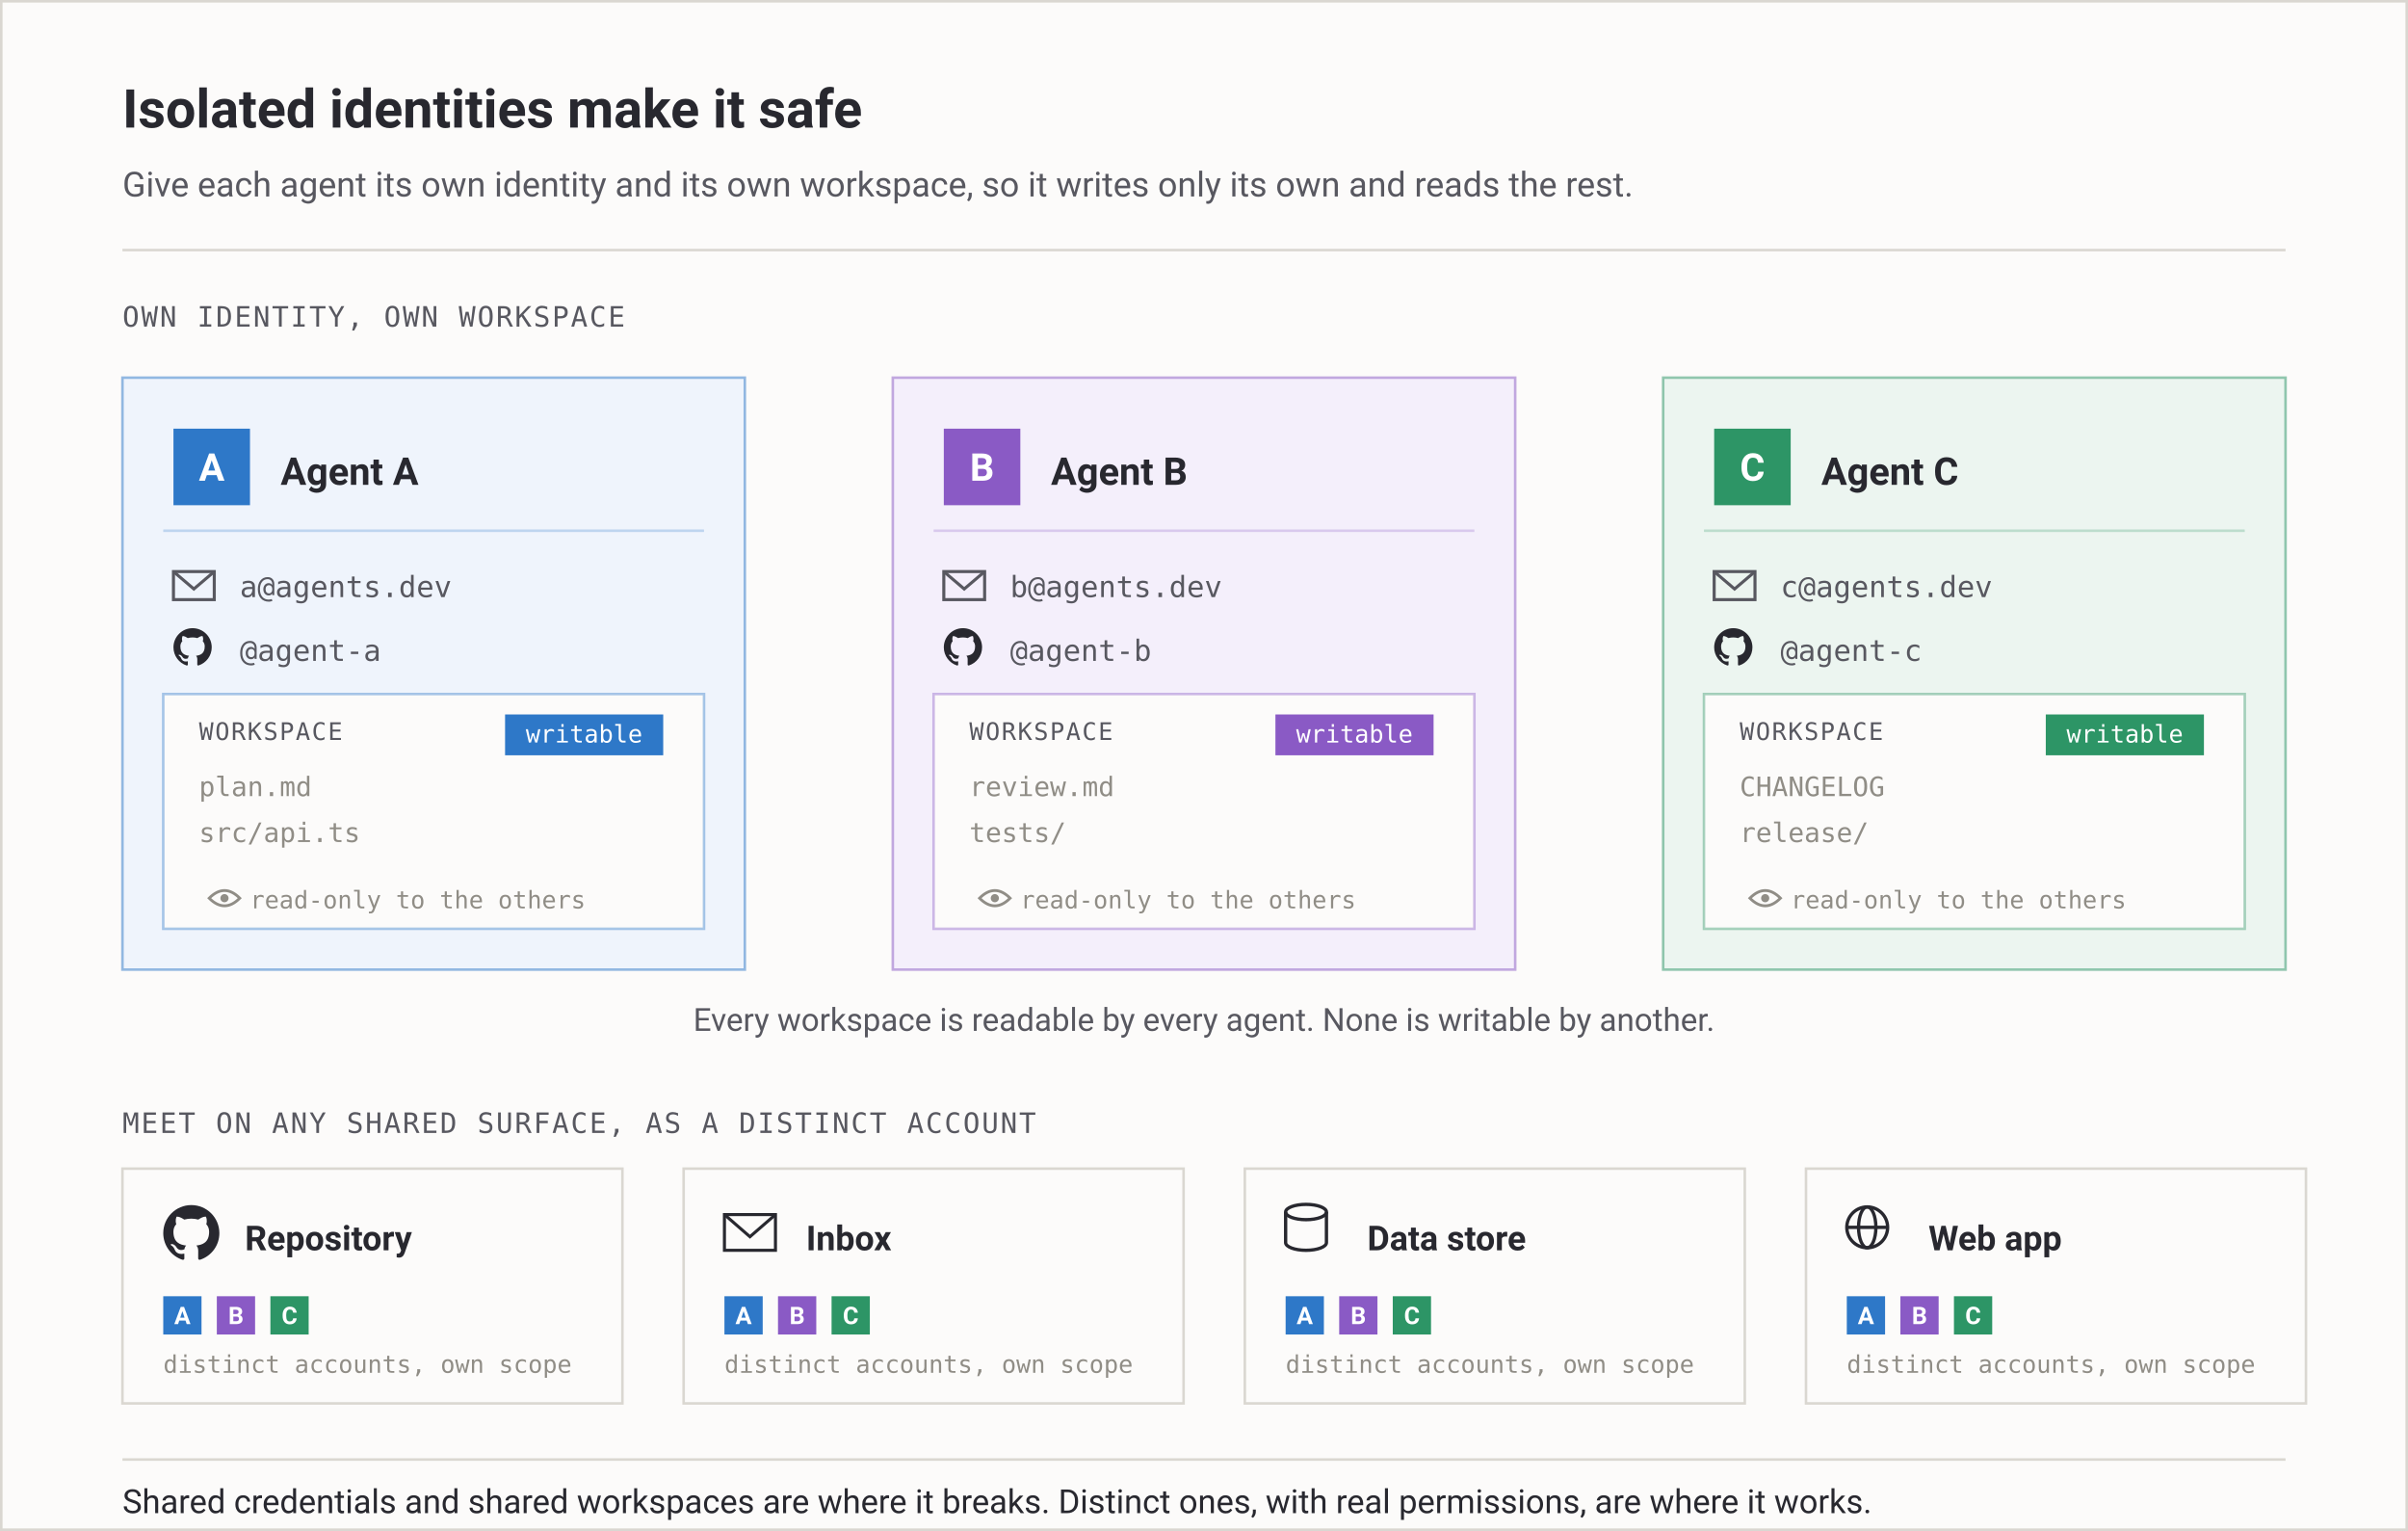
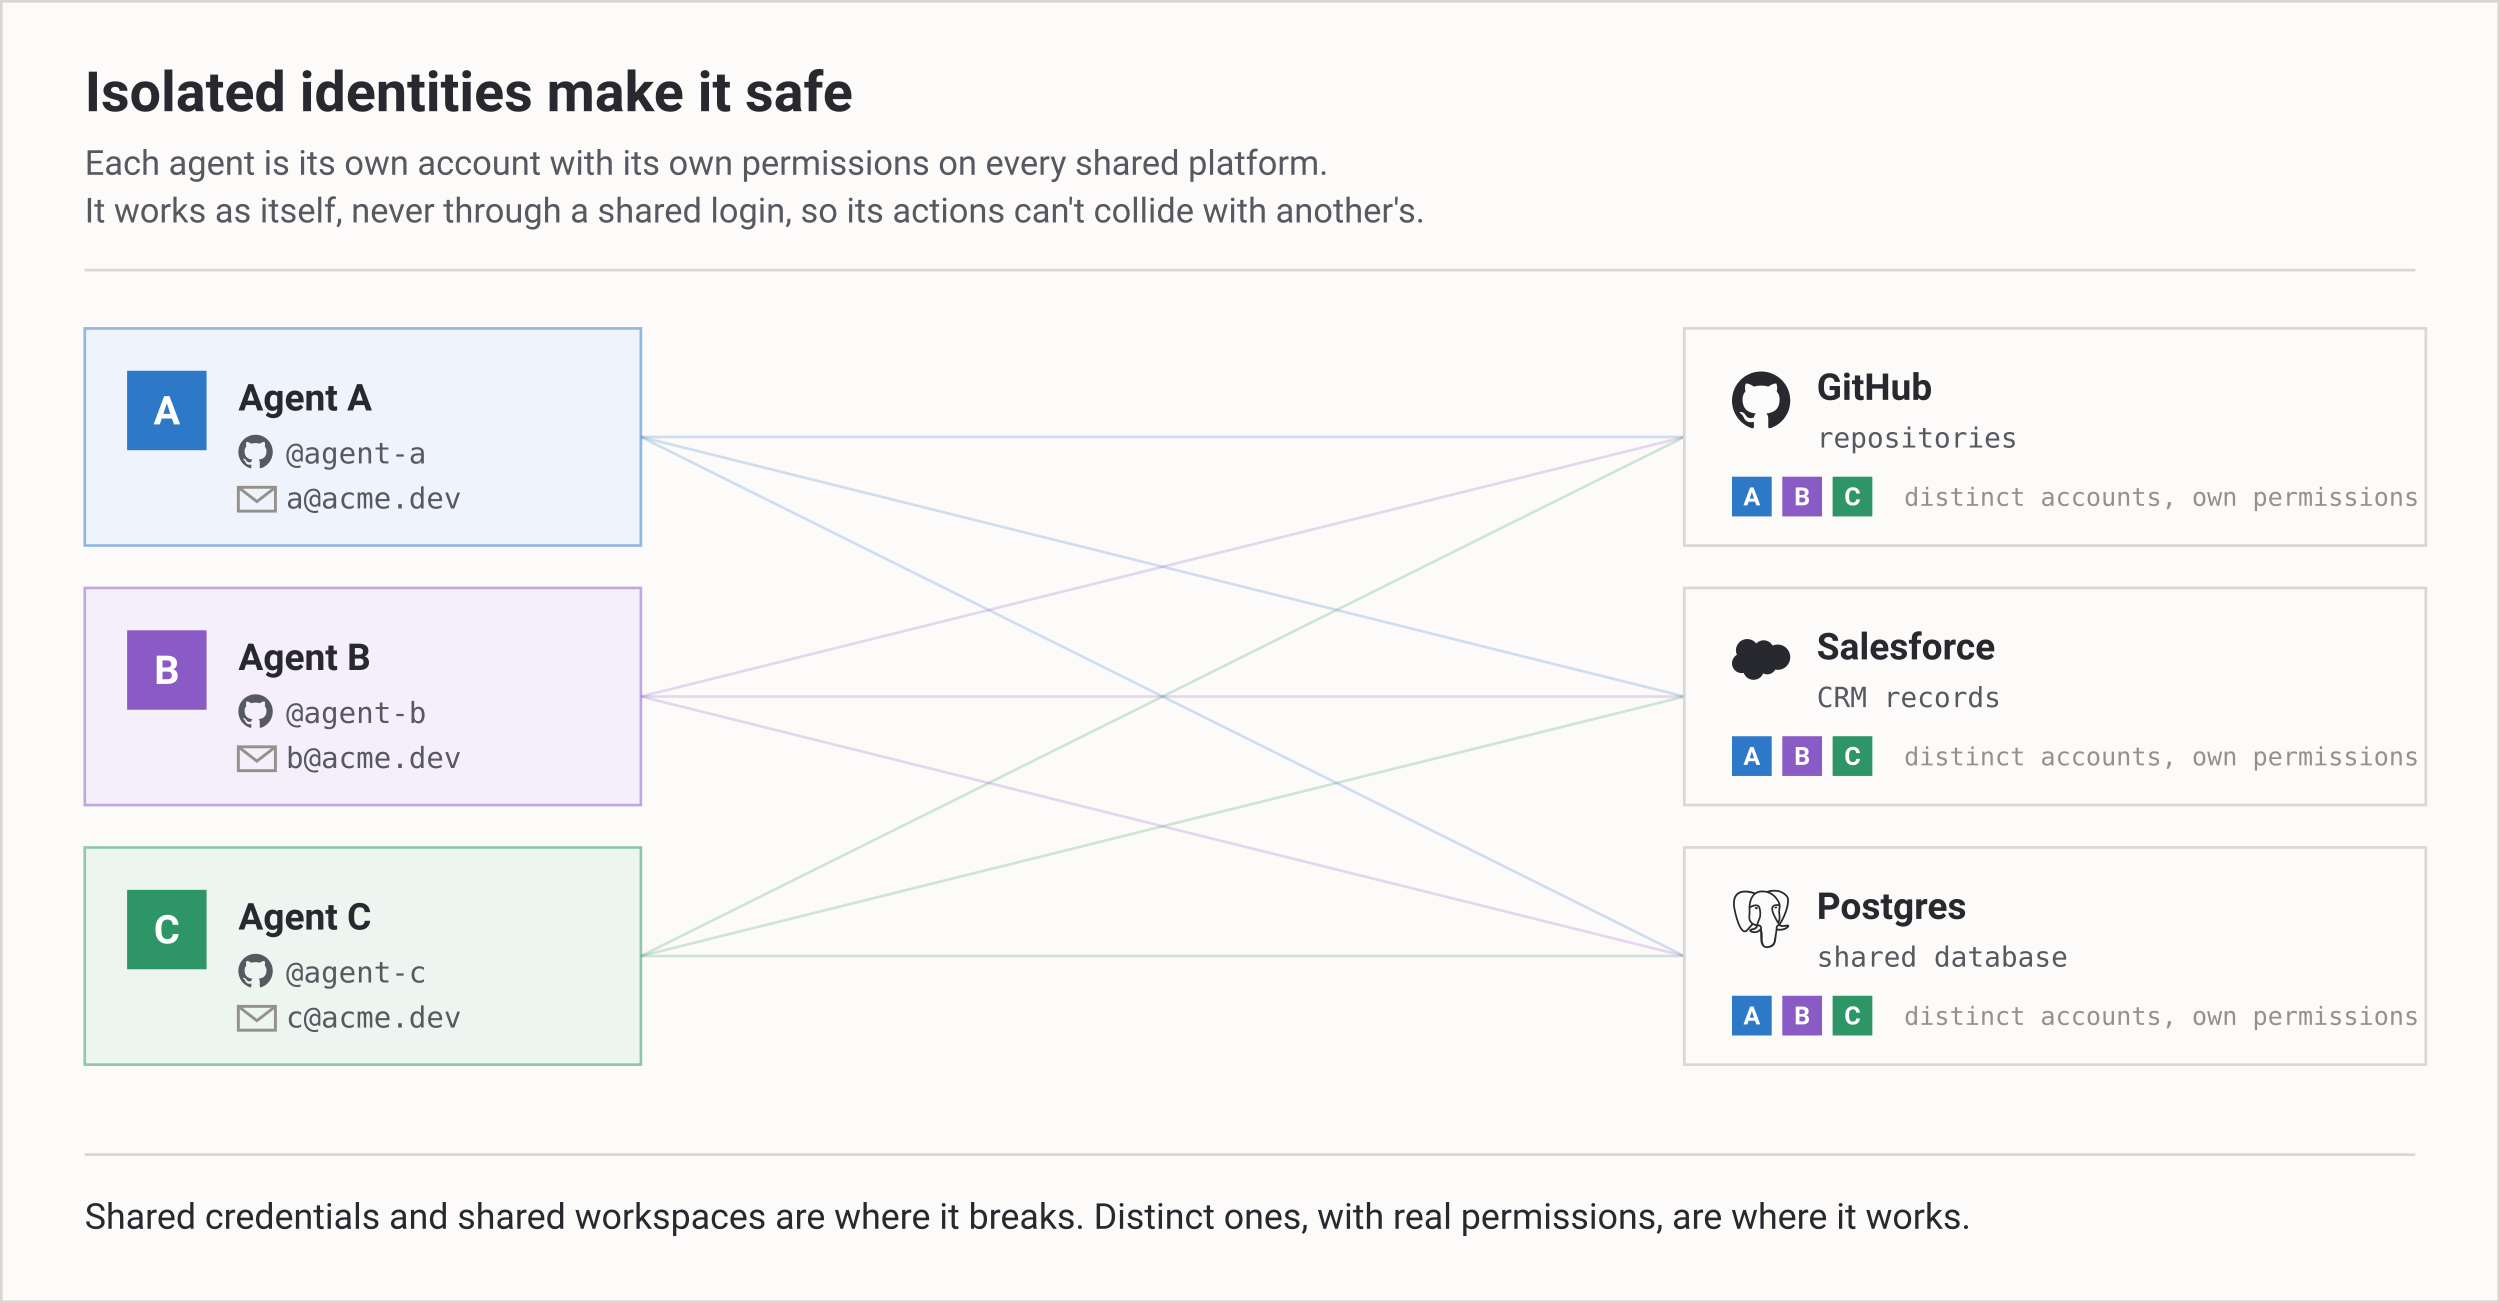
- <svg xmlns="http://www.w3.org/2000/svg" viewBox="0 0 944 600">
-   <rect x="0.5" y="0.5" width="943" height="599" fill="#FCFBFA" stroke="#DAD7D1" />
-   <text x="48" y="50" font-family="ui-sans-serif, -apple-system, Segoe UI, Roboto, sans-serif" font-size="21" fill="#28282F" font-weight="700">Isolated identities make it safe</text>
-   <text x="48" y="77" font-family="ui-sans-serif, -apple-system, Segoe UI, Roboto, sans-serif" font-size="13.5" fill="#585860">Give each agent its own identity and its own workspace, so it writes only its own and reads the rest.</text>
-   <line x1="48" y1="98" x2="896" y2="98" stroke="#DAD7D1" />
-   <text x="48" y="128" font-family="ui-monospace, SFMono-Regular, Menlo, monospace" font-size="11" fill="#585860" letter-spacing="0.7">OWN IDENTITY, OWN WORKSPACE</text>
-   <rect x="48" y="148" width="244" height="232" fill="#EFF4FC" stroke="#2E78C8" stroke-opacity="0.5" />
-   <rect x="68" y="168" width="30" height="30" fill="#2E78C8" />
-   <text x="83" y="188.4" font-family="ui-sans-serif, -apple-system, Segoe UI, Roboto, sans-serif" font-size="15" font-weight="700" fill="#FFFFFF" text-anchor="middle">A</text>
-   <text x="110" y="190" font-family="ui-sans-serif, -apple-system, Segoe UI, Roboto, sans-serif" font-size="15" fill="#28282F" font-weight="600">Agent A</text>
-   <line x1="64" y1="208" x2="276" y2="208" stroke="#2E78C8" stroke-opacity="0.25" />
-   <rect x="68" y="224" width="16" height="11" fill="none" stroke="#585860" stroke-width="1.2" />
-   <path d="M68 224 L76 230.82 L84 224" fill="none" stroke="#585860" stroke-width="1.2" />
-   <text x="94" y="234" font-family="ui-monospace, SFMono-Regular, Menlo, monospace" font-size="11.5" fill="#585860">a@agents.dev</text>
-   <g transform="translate(68,246) scale(0.625)">
+ <svg xmlns="http://www.w3.org/2000/svg" xmlns:xlink="http://www.w3.org/1999/xlink" viewBox="0 0 944 492">
+   <defs>
+     <path id="c00" d="M242 165 L636 165" />
+     <path id="c01" d="M242 165 L636 263" />
+     <path id="c02" d="M242 165 L636 361" />
+     <path id="c10" d="M242 263 L636 165" />
+     <path id="c11" d="M242 263 L636 263" />
+     <path id="c12" d="M242 263 L636 361" />
+     <path id="c20" d="M242 361 L636 165" />
+     <path id="c21" d="M242 361 L636 263" />
+     <path id="c22" d="M242 361 L636 361" />
+   </defs>
+   <rect x="0.5" y="0.5" width="943" height="491" fill="#FCFBFA" stroke="#DAD7D1" />
+   <line x1="242" y1="165" x2="636" y2="165" stroke="#2E78C8" stroke-opacity="0.22" stroke-width="1" />
+   <line x1="242" y1="165" x2="636" y2="263" stroke="#2E78C8" stroke-opacity="0.22" stroke-width="1" />
+   <line x1="242" y1="165" x2="636" y2="361" stroke="#2E78C8" stroke-opacity="0.22" stroke-width="1" />
+   <line x1="242" y1="263" x2="636" y2="165" stroke="#8A5AC5" stroke-opacity="0.22" stroke-width="1" />
+   <line x1="242" y1="263" x2="636" y2="263" stroke="#8A5AC5" stroke-opacity="0.22" stroke-width="1" />
+   <line x1="242" y1="263" x2="636" y2="361" stroke="#8A5AC5" stroke-opacity="0.22" stroke-width="1" />
+   <line x1="242" y1="361" x2="636" y2="165" stroke="#2D9566" stroke-opacity="0.22" stroke-width="1" />
+   <line x1="242" y1="361" x2="636" y2="263" stroke="#2D9566" stroke-opacity="0.22" stroke-width="1" />
+   <line x1="242" y1="361" x2="636" y2="361" stroke="#2D9566" stroke-opacity="0.22" stroke-width="1" />
+   <text x="32" y="42" font-family="ui-sans-serif, -apple-system, Segoe UI, Roboto, sans-serif" font-size="21" fill="#28282F" font-weight="700">Isolated identities make it safe</text>
+   <text x="32" y="66" font-family="ui-sans-serif, -apple-system, Segoe UI, Roboto, sans-serif" font-size="13" fill="#585860">Each agent is its own account with its own permissions on every shared platform.</text>
+   <text x="32" y="84" font-family="ui-sans-serif, -apple-system, Segoe UI, Roboto, sans-serif" font-size="13" fill="#585860">It works as itself, never through a shared login, so its actions can't collide with another's.</text>
+   <line x1="32" y1="102" x2="912" y2="102" stroke="#DAD7D1" />
+   <rect x="32" y="124" width="210" height="82" fill="#EFF4FC" stroke="#2E78C8" stroke-opacity="0.5" />
+   <rect x="48" y="140" width="30" height="30" fill="#2E78C8" />
+   <text x="63" y="160.25" font-family="ui-sans-serif, -apple-system, Segoe UI, Roboto, sans-serif" font-size="15" font-weight="700" fill="#fff" text-anchor="middle">A</text>
+   <text x="90" y="155" font-family="ui-sans-serif, -apple-system, Segoe UI, Roboto, sans-serif" font-size="14" fill="#28282F" font-weight="600">Agent A</text>
+   <g transform="translate(90,164) scale(0.5416667)">
+     <path d="M12 .297c-6.63 0-12 5.373-12 12 0 5.303 3.438 9.8 8.205 11.385.6.113.82-.258.82-.577 0-.285-.01-1.04-.015-2.04-3.338.724-4.042-1.61-4.042-1.61C4.422 18.07 3.633 17.7 3.633 17.7c-1.087-.744.084-.729.084-.729 1.205.084 1.838 1.236 1.838 1.236 1.07 1.835 2.809 1.305 3.495.998.108-.776.417-1.305.76-1.605-2.665-.3-5.466-1.332-5.466-5.93 0-1.31.465-2.38 1.235-3.22-.135-.303-.54-1.523.105-3.176 0 0 1.005-.322 3.3 1.23.96-.267 1.98-.399 3-.405 1.02.006 2.04.138 3 .405 2.28-1.552 3.285-1.23 3.285-1.23.645 1.653.24 2.873.12 3.176.765.84 1.23 1.91 1.23 3.22 0 4.61-2.805 5.625-5.475 5.92.42.36.81 1.096.81 2.22 0 1.606-.015 2.896-.015 3.286 0 .315.21.69.825.57C20.565 22.092 24 17.592 24 12.297c0-6.627-5.373-12-12-12" fill="#585860" />
+   </g>
+   <text x="108" y="175" font-family="ui-monospace, SFMono-Regular, Menlo, monospace" font-size="11" fill="#585860">@agent-a</text>
+   <rect x="90" y="184" width="14" height="9" fill="none" stroke="#94918B" stroke-width="1.1" />
+   <path d="M90 184 L97 189.4 L104 184" fill="none" stroke="#94918B" stroke-width="1.1" />
+   <text x="108" y="192" font-family="ui-monospace, SFMono-Regular, Menlo, monospace" font-size="11" fill="#585860">a@acme.dev</text>
+   <rect x="32" y="222" width="210" height="82" fill="#F4EFFB" stroke="#8A5AC5" stroke-opacity="0.5" />
+   <rect x="48" y="238" width="30" height="30" fill="#8A5AC5" />
+   <text x="63" y="258.25" font-family="ui-sans-serif, -apple-system, Segoe UI, Roboto, sans-serif" font-size="15" font-weight="700" fill="#fff" text-anchor="middle">B</text>
+   <text x="90" y="253" font-family="ui-sans-serif, -apple-system, Segoe UI, Roboto, sans-serif" font-size="14" fill="#28282F" font-weight="600">Agent B</text>
+   <g transform="translate(90,262) scale(0.5416667)">
+     <path d="M12 .297c-6.63 0-12 5.373-12 12 0 5.303 3.438 9.8 8.205 11.385.6.113.82-.258.82-.577 0-.285-.01-1.04-.015-2.04-3.338.724-4.042-1.61-4.042-1.61C4.422 18.07 3.633 17.7 3.633 17.7c-1.087-.744.084-.729.084-.729 1.205.084 1.838 1.236 1.838 1.236 1.07 1.835 2.809 1.305 3.495.998.108-.776.417-1.305.76-1.605-2.665-.3-5.466-1.332-5.466-5.93 0-1.31.465-2.38 1.235-3.22-.135-.303-.54-1.523.105-3.176 0 0 1.005-.322 3.3 1.23.96-.267 1.98-.399 3-.405 1.02.006 2.04.138 3 .405 2.28-1.552 3.285-1.23 3.285-1.23.645 1.653.24 2.873.12 3.176.765.84 1.23 1.91 1.23 3.22 0 4.61-2.805 5.625-5.475 5.92.42.36.81 1.096.81 2.22 0 1.606-.015 2.896-.015 3.286 0 .315.21.69.825.57C20.565 22.092 24 17.592 24 12.297c0-6.627-5.373-12-12-12" fill="#585860" />
+   </g>
+   <text x="108" y="273" font-family="ui-monospace, SFMono-Regular, Menlo, monospace" font-size="11" fill="#585860">@agent-b</text>
+   <rect x="90" y="282" width="14" height="9" fill="none" stroke="#94918B" stroke-width="1.1" />
+   <path d="M90 282 L97 287.4 L104 282" fill="none" stroke="#94918B" stroke-width="1.1" />
+   <text x="108" y="290" font-family="ui-monospace, SFMono-Regular, Menlo, monospace" font-size="11" fill="#585860">b@acme.dev</text>
+   <rect x="32" y="320" width="210" height="82" fill="#ECF5F0" stroke="#2D9566" stroke-opacity="0.5" />
+   <rect x="48" y="336" width="30" height="30" fill="#2D9566" />
+   <text x="63" y="356.25" font-family="ui-sans-serif, -apple-system, Segoe UI, Roboto, sans-serif" font-size="15" font-weight="700" fill="#fff" text-anchor="middle">C</text>
+   <text x="90" y="351" font-family="ui-sans-serif, -apple-system, Segoe UI, Roboto, sans-serif" font-size="14" fill="#28282F" font-weight="600">Agent C</text>
+   <g transform="translate(90,360) scale(0.5416667)">
+     <path d="M12 .297c-6.63 0-12 5.373-12 12 0 5.303 3.438 9.8 8.205 11.385.6.113.82-.258.82-.577 0-.285-.01-1.04-.015-2.04-3.338.724-4.042-1.61-4.042-1.61C4.422 18.07 3.633 17.7 3.633 17.7c-1.087-.744.084-.729.084-.729 1.205.084 1.838 1.236 1.838 1.236 1.07 1.835 2.809 1.305 3.495.998.108-.776.417-1.305.76-1.605-2.665-.3-5.466-1.332-5.466-5.93 0-1.31.465-2.38 1.235-3.22-.135-.303-.54-1.523.105-3.176 0 0 1.005-.322 3.3 1.23.96-.267 1.98-.399 3-.405 1.02.006 2.04.138 3 .405 2.28-1.552 3.285-1.23 3.285-1.23.645 1.653.24 2.873.12 3.176.765.84 1.23 1.91 1.23 3.22 0 4.61-2.805 5.625-5.475 5.92.42.36.81 1.096.81 2.22 0 1.606-.015 2.896-.015 3.286 0 .315.21.69.825.57C20.565 22.092 24 17.592 24 12.297c0-6.627-5.373-12-12-12" fill="#585860" />
+   </g>
+   <text x="108" y="371" font-family="ui-monospace, SFMono-Regular, Menlo, monospace" font-size="11" fill="#585860">@agent-c</text>
+   <rect x="90" y="380" width="14" height="9" fill="none" stroke="#94918B" stroke-width="1.1" />
+   <path d="M90 380 L97 385.4 L104 380" fill="none" stroke="#94918B" stroke-width="1.1" />
+   <text x="108" y="388" font-family="ui-monospace, SFMono-Regular, Menlo, monospace" font-size="11" fill="#585860">c@acme.dev</text>
+   <rect x="636" y="124" width="280" height="82" fill="#FCFBFA" stroke="#DAD7D1" />
+   <g transform="translate(654,140) scale(0.9166667)">
    <path d="M12 .297c-6.63 0-12 5.373-12 12 0 5.303 3.438 9.8 8.205 11.385.6.113.82-.258.82-.577 0-.285-.01-1.04-.015-2.04-3.338.724-4.042-1.61-4.042-1.61C4.422 18.07 3.633 17.7 3.633 17.7c-1.087-.744.084-.729.084-.729 1.205.084 1.838 1.236 1.838 1.236 1.07 1.835 2.809 1.305 3.495.998.108-.776.417-1.305.76-1.605-2.665-.3-5.466-1.332-5.466-5.93 0-1.31.465-2.38 1.235-3.22-.135-.303-.54-1.523.105-3.176 0 0 1.005-.322 3.3 1.23.96-.267 1.98-.399 3-.405 1.02.006 2.04.138 3 .405 2.28-1.552 3.285-1.23 3.285-1.23.645 1.653.24 2.873.12 3.176.765.84 1.23 1.91 1.23 3.22 0 4.61-2.805 5.625-5.475 5.92.42.36.81 1.096.81 2.22 0 1.606-.015 2.896-.015 3.286 0 .315.21.69.825.57C20.565 22.092 24 17.592 24 12.297c0-6.627-5.373-12-12-12" fill="#28282F" />
  </g>
-   <text x="94" y="259" font-family="ui-monospace, SFMono-Regular, Menlo, monospace" font-size="11.5" fill="#585860">@agent-a</text>
-   <rect x="64" y="272" width="212" height="92" fill="#FCFBFA" stroke="#2E78C8" stroke-opacity="0.4" />
-   <text x="78" y="290" font-family="ui-monospace, SFMono-Regular, Menlo, monospace" font-size="9.5" fill="#585860" letter-spacing="0.6">WORKSPACE</text>
-   <rect x="198" y="280" width="62" height="16" fill="#2E78C8" />
-   <text x="229" y="291" font-family="ui-monospace, SFMono-Regular, Menlo, monospace" font-size="9.5" fill="#FFFFFF" text-anchor="middle">writable</text>
-   <text x="78" y="312" font-family="ui-monospace, SFMono-Regular, Menlo, monospace" font-size="10.5" fill="#908D86">plan.md</text>
-   <text x="78" y="330" font-family="ui-monospace, SFMono-Regular, Menlo, monospace" font-size="10.5" fill="#908D86">src/api.ts</text>
-   <path d="M82 352 q6 -6 12 0 q-6 6 -12 0Z" fill="none" stroke="#908D86" stroke-width="1.1" />
-   <circle cx="88" cy="352" r="1.6" fill="#908D86" />
-   <text x="98" y="356" font-family="ui-monospace, SFMono-Regular, Menlo, monospace" font-size="9.5" fill="#908D86">read-only to the others</text>
-   <rect x="350" y="148" width="244" height="232" fill="#F4EFFB" stroke="#8A5AC5" stroke-opacity="0.5" />
-   <rect x="370" y="168" width="30" height="30" fill="#8A5AC5" />
-   <text x="385" y="188.4" font-family="ui-sans-serif, -apple-system, Segoe UI, Roboto, sans-serif" font-size="15" font-weight="700" fill="#FFFFFF" text-anchor="middle">B</text>
-   <text x="412" y="190" font-family="ui-sans-serif, -apple-system, Segoe UI, Roboto, sans-serif" font-size="15" fill="#28282F" font-weight="600">Agent B</text>
-   <line x1="366" y1="208" x2="578" y2="208" stroke="#8A5AC5" stroke-opacity="0.25" />
-   <rect x="370" y="224" width="16" height="11" fill="none" stroke="#585860" stroke-width="1.2" />
-   <path d="M370 224 L378 230.82 L386 224" fill="none" stroke="#585860" stroke-width="1.2" />
-   <text x="396" y="234" font-family="ui-monospace, SFMono-Regular, Menlo, monospace" font-size="11.5" fill="#585860">b@agents.dev</text>
-   <g transform="translate(370,246) scale(0.625)">
-     <path d="M12 .297c-6.63 0-12 5.373-12 12 0 5.303 3.438 9.8 8.205 11.385.6.113.82-.258.82-.577 0-.285-.01-1.04-.015-2.04-3.338.724-4.042-1.61-4.042-1.61C4.422 18.07 3.633 17.7 3.633 17.7c-1.087-.744.084-.729.084-.729 1.205.084 1.838 1.236 1.838 1.236 1.07 1.835 2.809 1.305 3.495.998.108-.776.417-1.305.76-1.605-2.665-.3-5.466-1.332-5.466-5.93 0-1.31.465-2.38 1.235-3.22-.135-.303-.54-1.523.105-3.176 0 0 1.005-.322 3.3 1.23.96-.267 1.98-.399 3-.405 1.02.006 2.04.138 3 .405 2.28-1.552 3.285-1.23 3.285-1.23.645 1.653.24 2.873.12 3.176.765.84 1.23 1.91 1.23 3.22 0 4.61-2.805 5.625-5.475 5.92.42.36.81 1.096.81 2.22 0 1.606-.015 2.896-.015 3.286 0 .315.21.69.825.57C20.565 22.092 24 17.592 24 12.297c0-6.627-5.373-12-12-12" fill="#28282F" />
+   <text x="686" y="151" font-family="ui-sans-serif, -apple-system, Segoe UI, Roboto, sans-serif" font-size="14" fill="#28282F" font-weight="600">GitHub</text>
+   <text x="686" y="169" font-family="ui-monospace, SFMono-Regular, Menlo, monospace" font-size="10.5" fill="#585860">repositories</text>
+   <rect x="654" y="180" width="15" height="15" fill="#2E78C8" />
+   <text x="661.5" y="190.825" font-family="ui-sans-serif, -apple-system, Segoe UI, Roboto, sans-serif" font-size="9.5" font-weight="700" fill="#fff" text-anchor="middle">A</text>
+   <rect x="673" y="180" width="15" height="15" fill="#8A5AC5" />
+   <text x="680.5" y="190.825" font-family="ui-sans-serif, -apple-system, Segoe UI, Roboto, sans-serif" font-size="9.5" font-weight="700" fill="#fff" text-anchor="middle">B</text>
+   <rect x="692" y="180" width="15" height="15" fill="#2D9566" />
+   <text x="699.5" y="190.825" font-family="ui-sans-serif, -apple-system, Segoe UI, Roboto, sans-serif" font-size="9.5" font-weight="700" fill="#fff" text-anchor="middle">C</text>
+   <text x="719" y="191" font-family="ui-monospace, SFMono-Regular, Menlo, monospace" font-size="9.5" fill="#94918B">distinct accounts, own permissions</text>
+   <rect x="636" y="222" width="280" height="82" fill="#FCFBFA" stroke="#DAD7D1" />
+   <g transform="translate(654,238) scale(0.9166667)">
+     <path d="M10.006 5.415a4.195 4.195 0 013.045-1.306c1.56 0 2.954.9 3.69 2.205.63-.3 1.35-.45 2.1-.45 2.85 0 5.159 2.34 5.159 5.22s-2.31 5.22-5.176 5.22c-.345 0-.69-.044-1.02-.104a3.75 3.75 0 01-3.3 1.95c-.6 0-1.155-.15-1.65-.375A4.314 4.314 0 018.88 20.4a4.302 4.302 0 01-4.05-2.82c-.27.062-.54.076-.825.076-2.204 0-4.005-1.8-4.005-4.05 0-1.5.811-2.805 2.01-3.51-.255-.57-.39-1.2-.39-1.846 0-2.58 2.1-4.65 4.65-4.65 1.53 0 2.85.705 3.72 1.8" fill="#28282F" />
  </g>
-   <text x="396" y="259" font-family="ui-monospace, SFMono-Regular, Menlo, monospace" font-size="11.5" fill="#585860">@agent-b</text>
-   <rect x="366" y="272" width="212" height="92" fill="#FCFBFA" stroke="#8A5AC5" stroke-opacity="0.4" />
-   <text x="380" y="290" font-family="ui-monospace, SFMono-Regular, Menlo, monospace" font-size="9.5" fill="#585860" letter-spacing="0.6">WORKSPACE</text>
-   <rect x="500" y="280" width="62" height="16" fill="#8A5AC5" />
-   <text x="531" y="291" font-family="ui-monospace, SFMono-Regular, Menlo, monospace" font-size="9.5" fill="#FFFFFF" text-anchor="middle">writable</text>
-   <text x="380" y="312" font-family="ui-monospace, SFMono-Regular, Menlo, monospace" font-size="10.5" fill="#908D86">review.md</text>
-   <text x="380" y="330" font-family="ui-monospace, SFMono-Regular, Menlo, monospace" font-size="10.5" fill="#908D86">tests/</text>
-   <path d="M384 352 q6 -6 12 0 q-6 6 -12 0Z" fill="none" stroke="#908D86" stroke-width="1.1" />
-   <circle cx="390" cy="352" r="1.6" fill="#908D86" />
-   <text x="400" y="356" font-family="ui-monospace, SFMono-Regular, Menlo, monospace" font-size="9.5" fill="#908D86">read-only to the others</text>
-   <rect x="652" y="148" width="244" height="232" fill="#ECF5F0" stroke="#2D9566" stroke-opacity="0.5" />
-   <rect x="672" y="168" width="30" height="30" fill="#2D9566" />
-   <text x="687" y="188.4" font-family="ui-sans-serif, -apple-system, Segoe UI, Roboto, sans-serif" font-size="15" font-weight="700" fill="#FFFFFF" text-anchor="middle">C</text>
-   <text x="714" y="190" font-family="ui-sans-serif, -apple-system, Segoe UI, Roboto, sans-serif" font-size="15" fill="#28282F" font-weight="600">Agent C</text>
-   <line x1="668" y1="208" x2="880" y2="208" stroke="#2D9566" stroke-opacity="0.25" />
-   <rect x="672" y="224" width="16" height="11" fill="none" stroke="#585860" stroke-width="1.2" />
-   <path d="M672 224 L680 230.82 L688 224" fill="none" stroke="#585860" stroke-width="1.2" />
-   <text x="698" y="234" font-family="ui-monospace, SFMono-Regular, Menlo, monospace" font-size="11.5" fill="#585860">c@agents.dev</text>
-   <g transform="translate(672,246) scale(0.625)">
-     <path d="M12 .297c-6.63 0-12 5.373-12 12 0 5.303 3.438 9.8 8.205 11.385.6.113.82-.258.82-.577 0-.285-.01-1.04-.015-2.04-3.338.724-4.042-1.61-4.042-1.61C4.422 18.07 3.633 17.7 3.633 17.7c-1.087-.744.084-.729.084-.729 1.205.084 1.838 1.236 1.838 1.236 1.07 1.835 2.809 1.305 3.495.998.108-.776.417-1.305.76-1.605-2.665-.3-5.466-1.332-5.466-5.93 0-1.31.465-2.38 1.235-3.22-.135-.303-.54-1.523.105-3.176 0 0 1.005-.322 3.3 1.23.96-.267 1.98-.399 3-.405 1.02.006 2.04.138 3 .405 2.28-1.552 3.285-1.23 3.285-1.23.645 1.653.24 2.873.12 3.176.765.84 1.23 1.91 1.23 3.22 0 4.61-2.805 5.625-5.475 5.92.42.36.81 1.096.81 2.22 0 1.606-.015 2.896-.015 3.286 0 .315.21.69.825.57C20.565 22.092 24 17.592 24 12.297c0-6.627-5.373-12-12-12" fill="#28282F" />
+   <text x="686" y="249" font-family="ui-sans-serif, -apple-system, Segoe UI, Roboto, sans-serif" font-size="14" fill="#28282F" font-weight="600">Salesforce</text>
+   <text x="686" y="267" font-family="ui-monospace, SFMono-Regular, Menlo, monospace" font-size="10.5" fill="#585860">CRM records</text>
+   <rect x="654" y="278" width="15" height="15" fill="#2E78C8" />
+   <text x="661.5" y="288.825" font-family="ui-sans-serif, -apple-system, Segoe UI, Roboto, sans-serif" font-size="9.5" font-weight="700" fill="#fff" text-anchor="middle">A</text>
+   <rect x="673" y="278" width="15" height="15" fill="#8A5AC5" />
+   <text x="680.5" y="288.825" font-family="ui-sans-serif, -apple-system, Segoe UI, Roboto, sans-serif" font-size="9.5" font-weight="700" fill="#fff" text-anchor="middle">B</text>
+   <rect x="692" y="278" width="15" height="15" fill="#2D9566" />
+   <text x="699.5" y="288.825" font-family="ui-sans-serif, -apple-system, Segoe UI, Roboto, sans-serif" font-size="9.5" font-weight="700" fill="#fff" text-anchor="middle">C</text>
+   <text x="719" y="289" font-family="ui-monospace, SFMono-Regular, Menlo, monospace" font-size="9.5" fill="#94918B">distinct accounts, own permissions</text>
+   <rect x="636" y="320" width="280" height="82" fill="#FCFBFA" stroke="#DAD7D1" />
+   <g transform="translate(654,336) scale(0.9166667)">
+     <path d="M23.559 14.723a.527.527 0 0 0-.056-.119c-.139-.263-.477-.342-1.007-.232-1.653.341-2.293.131-2.526-.019 1.342-2.048 2.445-4.522 3.041-6.83.271-1.051.798-3.524.122-4.732a1.564 1.564 0 0 0-.151-.235C21.693.909 19.801.025 17.51.001c-1.495-.016-2.771.346-3.116.479a9.449 9.449 0 0 0-.516-.082 8.044 8.044 0 0 0-1.311-.128c-1.182-.018-2.204.264-3.05.841-.857-.321-4.789-1.645-7.222.079C.936 2.153.309 3.873.43 6.304c.041.818.507 3.334 1.242 5.744.46 1.506.939 2.702 1.433 3.582.553.994 1.126 1.593 1.714 1.79.447.149 1.133.144 1.858-.728.801-.964 1.59-1.826 1.945-2.207.435.235.906.362 1.39.377a.057.057 0 0 0 0.0.004 11.031 11.031 0 0 0-.247.305c-.339.43-.409.52-1.5.744-.31.064-1.134.234-1.146.811-.003.122.033.231.092.327.227.423.922.61 1.015.633 1.335.334 2.504.092 3.371-.679-.017 2.231.077 4.417.345 5.087.221.553.762 1.905 2.469 1.904.251 0 .526-.029.83-.094 1.782-.382 2.556-1.17 2.855-2.906.15-.871.402-2.875.539-4.101.017-.07.036-.121.057-.136.001-.001.07-.047.427.031a.367.367 0 0 0 .044.007l.254.022.015.001c.847.038 1.911-.143 2.531-.431.644-.299 1.806-1.032 1.595-1.67zM2.371 11.877c-.744-2.436-1.178-4.885-1.212-5.572-.109-2.171.417-3.683 1.562-4.493 1.837-1.299 4.84-.541 6.108-.13-.003.003-.007.006-.01.009-2.024 2.044-1.976 5.536-1.971 5.75-0.0.082.007.199.016.359.035.587.1 1.68-.073 2.918-.161 1.15.194 2.276.973 3.089.081.084.165.163.252.237-.347.371-1.1 1.193-1.903 2.158-.568.682-.96.552-1.089.509-.392-.131-.813-.587-1.238-1.322-.48-.839-.964-2.032-1.415-3.513zm6.007 5.087c-.171-.043-.327-.113-.432-.177.089-.039.237-.09.483-.141 1.283-.264 1.482-.451 1.914-1.0.099-.126.212-.269.367-.443a.355.355 0 0 0 .074-.13c.171-.151.272-.11.437-.042.156.065.308.26.369.475.029.102.062.294-.045.444-.904 1.266-2.222 1.249-3.168 1.013zm2.094-3.988-.052.141c-.133.357-.257.688-.333 1.003-.667-.002-1.317-.287-1.81-.802-.628-.655-.913-1.566-.782-2.5.183-1.308.115-2.447.079-3.059-.005-.086-.009-.161-.012-.22.296-.262 1.666-.996 2.643-.772.446.102.718.406.831.928.585 2.704.077 3.831-.33 4.736-.084.187-.163.363-.231.545zm7.364 4.572c-.017.177-.036.376-.062.596l-.146.438a.355.355 0 0 0-.018.108c-.006.475-.054.649-.115.869-.063.229-.135.489-.179 1.058-.11 1.414-.878 2.227-2.417 2.557-1.516.325-1.784-.497-2.021-1.222a6.582 6.582 0 0 0-.077-.227c-.215-.586-.191-1.412-.157-2.555.017-.561-.025-1.901-.33-2.646.004-.293.011-.591.019-.892a.353.353 0 0 0-.015-.113 1.493 1.493 0 0 0-.044-.208c-.123-.428-.421-.787-.78-.935-.142-.059-.404-.167-.718-.087.067-.276.183-.588.309-.925l.053-.142c.059-.16.134-.326.213-.501.426-.948 1.011-2.245.377-5.177-.237-1.098-1.03-1.634-2.232-1.51-.721.075-1.38.365-1.709.532a5.672 5.672 0 0 0-.196.104c.092-1.106.439-3.174 1.736-4.482a4.031 4.031 0 0 1 .303-.276.353.353 0 0 0 .145-.064c.752-.571 1.694-.851 2.802-.833.409.007.802.034 1.174.081 1.939.354 3.244 1.447 4.036 2.383.814.962 1.255 1.931 1.431 2.454-1.323-.135-2.223.127-2.68.779-.993 1.419.543 4.173 1.281 5.496.135.243.252.452.289.541.24.583.551.971.779 1.255.07.087.137.171.189.245-.401.116-1.121.383-1.055 1.717-.012.156-.042.447-.083.815-.046.208-.07.46-.099.766zm.89-1.621c-.041-.832.269-.918.597-1.01a2.857 2.857 0 0 0 .135-.041 1.202 1.202 0 0 0 .134.103c.57.377 1.582.421 3.007.134-.202.177-.519.399-.953.601-.41.19-1.096.333-1.747.364-.72.034-1.086-.081-1.172-.151zm.57-9.271c-.006.351-.054.669-.105 1.002-.055.358-.112.727-.126 1.176-.014.437.04.891.093 1.33.107.887.216 1.8-.207 2.701a3.527 3.527 0 0 1-.188-.386c-.053-.128-.167-.333-.325-.616-.616-1.104-2.057-3.69-1.319-4.745.38-.543 1.341-.566 2.178-.463zm.228 7.014a12.376 12.376 0 0 0-.085-.107l-.035-.044c.726-1.2.584-2.386.458-3.438-.052-.432-.101-.84-.088-1.223.013-.406.067-.754.118-1.091.064-.415.129-.844.111-1.351.013-.053.019-.116.012-.19-.046-.485-.6-1.938-1.729-3.253-.608-.707-1.49-1.497-2.689-2.039.525-.107 1.233-.203 2.024-.186 2.051.046 3.675.814 4.824 2.282a.908.908 0 0 1 .067.1c.723 1.356-.276 6.275-2.987 10.54zm-8.817-6.116c-.025.179-.309.422-.621.422a.582.582 0 0 1-.081-.006c-.187-.026-.377-.144-.506-.316-.046-.06-.12-.178-.105-.284.005-.04.026-.099.092-.149.118-.089.352-.123.61-.087.316.044.643.194.611.419zm7.931-.411c.011.079-.049.201-.153.31-.068.072-.212.196-.408.223a.546.546 0 0 1-.075.005c-.293 0-.541-.234-.561-.372-.024-.176.264-.311.561-.352.297-.041.611.009.636.185z" fill="#28282F" />
  </g>
-   <text x="698" y="259" font-family="ui-monospace, SFMono-Regular, Menlo, monospace" font-size="11.5" fill="#585860">@agent-c</text>
-   <rect x="668" y="272" width="212" height="92" fill="#FCFBFA" stroke="#2D9566" stroke-opacity="0.4" />
-   <text x="682" y="290" font-family="ui-monospace, SFMono-Regular, Menlo, monospace" font-size="9.5" fill="#585860" letter-spacing="0.6">WORKSPACE</text>
-   <rect x="802" y="280" width="62" height="16" fill="#2D9566" />
-   <text x="833" y="291" font-family="ui-monospace, SFMono-Regular, Menlo, monospace" font-size="9.5" fill="#FFFFFF" text-anchor="middle">writable</text>
-   <text x="682" y="312" font-family="ui-monospace, SFMono-Regular, Menlo, monospace" font-size="10.5" fill="#908D86">CHANGELOG</text>
-   <text x="682" y="330" font-family="ui-monospace, SFMono-Regular, Menlo, monospace" font-size="10.5" fill="#908D86">release/</text>
-   <path d="M686 352 q6 -6 12 0 q-6 6 -12 0Z" fill="none" stroke="#908D86" stroke-width="1.1" />
-   <circle cx="692" cy="352" r="1.6" fill="#908D86" />
-   <text x="702" y="356" font-family="ui-monospace, SFMono-Regular, Menlo, monospace" font-size="9.5" fill="#908D86">read-only to the others</text>
-   <text x="472" y="404" font-family="ui-sans-serif, -apple-system, Segoe UI, Roboto, sans-serif" font-size="12.5" fill="#585860" text-anchor="middle">Every workspace is readable by every agent. None is writable by another.</text>
-   <text x="48" y="444" font-family="ui-monospace, SFMono-Regular, Menlo, monospace" font-size="11" fill="#585860" letter-spacing="0.7">MEET ON ANY SHARED SURFACE, AS A DISTINCT ACCOUNT</text>
-   <rect x="48" y="458" width="196" height="92" fill="#FCFBFA" stroke="#DAD7D1" />
-   <g transform="translate(64,472) scale(0.9166667)">
-     <path d="M12 .297c-6.63 0-12 5.373-12 12 0 5.303 3.438 9.8 8.205 11.385.6.113.82-.258.82-.577 0-.285-.01-1.04-.015-2.04-3.338.724-4.042-1.61-4.042-1.61C4.422 18.07 3.633 17.7 3.633 17.7c-1.087-.744.084-.729.084-.729 1.205.084 1.838 1.236 1.838 1.236 1.07 1.835 2.809 1.305 3.495.998.108-.776.417-1.305.76-1.605-2.665-.3-5.466-1.332-5.466-5.93 0-1.31.465-2.38 1.235-3.22-.135-.303-.54-1.523.105-3.176 0 0 1.005-.322 3.3 1.23.96-.267 1.98-.399 3-.405 1.02.006 2.04.138 3 .405 2.28-1.552 3.285-1.23 3.285-1.23.645 1.653.24 2.873.12 3.176.765.84 1.23 1.91 1.23 3.22 0 4.61-2.805 5.625-5.475 5.92.42.36.81 1.096.81 2.22 0 1.606-.015 2.896-.015 3.286 0 .315.21.69.825.57C20.565 22.092 24 17.592 24 12.297c0-6.627-5.373-12-12-12" fill="#28282F" />
-   </g>
-   <text x="96" y="490" font-family="ui-sans-serif, -apple-system, Segoe UI, Roboto, sans-serif" font-size="13.5" fill="#28282F" font-weight="600">Repository</text>
-   <rect x="64" y="508" width="15" height="15" fill="#2E78C8" />
-   <text x="71.5" y="518.92" font-family="ui-sans-serif, -apple-system, Segoe UI, Roboto, sans-serif" font-size="9.5" font-weight="700" fill="#FFFFFF" text-anchor="middle">A</text>
-   <rect x="85" y="508" width="15" height="15" fill="#8A5AC5" />
-   <text x="92.5" y="518.92" font-family="ui-sans-serif, -apple-system, Segoe UI, Roboto, sans-serif" font-size="9.5" font-weight="700" fill="#FFFFFF" text-anchor="middle">B</text>
-   <rect x="106" y="508" width="15" height="15" fill="#2D9566" />
-   <text x="113.5" y="518.92" font-family="ui-sans-serif, -apple-system, Segoe UI, Roboto, sans-serif" font-size="9.5" font-weight="700" fill="#FFFFFF" text-anchor="middle">C</text>
-   <text x="64" y="538" font-family="ui-monospace, SFMono-Regular, Menlo, monospace" font-size="9.5" fill="#908D86">distinct accounts, own scope</text>
-   <rect x="268" y="458" width="196" height="92" fill="#FCFBFA" stroke="#DAD7D1" />
-   <rect x="284" y="476" width="20" height="14" fill="none" stroke="#28282F" stroke-width="1.2" />
-   <path d="M284 476 L294 484.68 L304 476" fill="none" stroke="#28282F" stroke-width="1.2" />
-   <text x="316" y="490" font-family="ui-sans-serif, -apple-system, Segoe UI, Roboto, sans-serif" font-size="13.5" fill="#28282F" font-weight="600">Inbox</text>
-   <rect x="284" y="508" width="15" height="15" fill="#2E78C8" />
-   <text x="291.5" y="518.92" font-family="ui-sans-serif, -apple-system, Segoe UI, Roboto, sans-serif" font-size="9.5" font-weight="700" fill="#FFFFFF" text-anchor="middle">A</text>
-   <rect x="305" y="508" width="15" height="15" fill="#8A5AC5" />
-   <text x="312.5" y="518.92" font-family="ui-sans-serif, -apple-system, Segoe UI, Roboto, sans-serif" font-size="9.5" font-weight="700" fill="#FFFFFF" text-anchor="middle">B</text>
-   <rect x="326" y="508" width="15" height="15" fill="#2D9566" />
-   <text x="333.5" y="518.92" font-family="ui-sans-serif, -apple-system, Segoe UI, Roboto, sans-serif" font-size="9.5" font-weight="700" fill="#FFFFFF" text-anchor="middle">C</text>
-   <text x="284" y="538" font-family="ui-monospace, SFMono-Regular, Menlo, monospace" font-size="9.5" fill="#908D86">distinct accounts, own scope</text>
-   <rect x="488" y="458" width="196" height="92" fill="#FCFBFA" stroke="#DAD7D1" />
-   <ellipse cx="512" cy="475" rx="8" ry="3" fill="none" stroke="#28282F" stroke-width="1.3" />
-   <path d="M504 475 V487 a8 3 0 0 0 16 0 V475" fill="none" stroke="#28282F" stroke-width="1.3" />
-   <text x="536" y="490" font-family="ui-sans-serif, -apple-system, Segoe UI, Roboto, sans-serif" font-size="13.5" fill="#28282F" font-weight="600">Data store</text>
-   <rect x="504" y="508" width="15" height="15" fill="#2E78C8" />
-   <text x="511.5" y="518.92" font-family="ui-sans-serif, -apple-system, Segoe UI, Roboto, sans-serif" font-size="9.5" font-weight="700" fill="#FFFFFF" text-anchor="middle">A</text>
-   <rect x="525" y="508" width="15" height="15" fill="#8A5AC5" />
-   <text x="532.5" y="518.92" font-family="ui-sans-serif, -apple-system, Segoe UI, Roboto, sans-serif" font-size="9.5" font-weight="700" fill="#FFFFFF" text-anchor="middle">B</text>
-   <rect x="546" y="508" width="15" height="15" fill="#2D9566" />
-   <text x="553.5" y="518.92" font-family="ui-sans-serif, -apple-system, Segoe UI, Roboto, sans-serif" font-size="9.5" font-weight="700" fill="#FFFFFF" text-anchor="middle">C</text>
-   <text x="504" y="538" font-family="ui-monospace, SFMono-Regular, Menlo, monospace" font-size="9.5" fill="#908D86">distinct accounts, own scope</text>
-   <rect x="708" y="458" width="196" height="92" fill="#FCFBFA" stroke="#DAD7D1" />
-   <circle cx="732" cy="481" r="8" fill="none" stroke="#28282F" stroke-width="1.3" />
-   <ellipse cx="732" cy="481" rx="3.4" ry="8" fill="none" stroke="#28282F" stroke-width="1.3" />
-   <line x1="724" y1="481" x2="740" y2="481" stroke="#28282F" stroke-width="1.3" />
-   <text x="756" y="490" font-family="ui-sans-serif, -apple-system, Segoe UI, Roboto, sans-serif" font-size="13.5" fill="#28282F" font-weight="600">Web app</text>
-   <rect x="724" y="508" width="15" height="15" fill="#2E78C8" />
-   <text x="731.5" y="518.92" font-family="ui-sans-serif, -apple-system, Segoe UI, Roboto, sans-serif" font-size="9.5" font-weight="700" fill="#FFFFFF" text-anchor="middle">A</text>
-   <rect x="745" y="508" width="15" height="15" fill="#8A5AC5" />
-   <text x="752.5" y="518.92" font-family="ui-sans-serif, -apple-system, Segoe UI, Roboto, sans-serif" font-size="9.5" font-weight="700" fill="#FFFFFF" text-anchor="middle">B</text>
-   <rect x="766" y="508" width="15" height="15" fill="#2D9566" />
-   <text x="773.5" y="518.92" font-family="ui-sans-serif, -apple-system, Segoe UI, Roboto, sans-serif" font-size="9.5" font-weight="700" fill="#FFFFFF" text-anchor="middle">C</text>
-   <text x="724" y="538" font-family="ui-monospace, SFMono-Regular, Menlo, monospace" font-size="9.5" fill="#908D86">distinct accounts, own scope</text>
-   <line x1="48" y1="572" x2="896" y2="572" stroke="#DAD7D1" />
-   <text x="48" y="593" font-family="ui-sans-serif, -apple-system, Segoe UI, Roboto, sans-serif" font-size="13" fill="#28282F">Shared credentials and shared workspaces are where it breaks. Distinct ones, with real permissions, are where it works.</text>
+   <text x="686" y="347" font-family="ui-sans-serif, -apple-system, Segoe UI, Roboto, sans-serif" font-size="14" fill="#28282F" font-weight="600">Postgres</text>
+   <text x="686" y="365" font-family="ui-monospace, SFMono-Regular, Menlo, monospace" font-size="10.5" fill="#585860">shared database</text>
+   <rect x="654" y="376" width="15" height="15" fill="#2E78C8" />
+   <text x="661.5" y="386.825" font-family="ui-sans-serif, -apple-system, Segoe UI, Roboto, sans-serif" font-size="9.5" font-weight="700" fill="#fff" text-anchor="middle">A</text>
+   <rect x="673" y="376" width="15" height="15" fill="#8A5AC5" />
+   <text x="680.5" y="386.825" font-family="ui-sans-serif, -apple-system, Segoe UI, Roboto, sans-serif" font-size="9.5" font-weight="700" fill="#fff" text-anchor="middle">B</text>
+   <rect x="692" y="376" width="15" height="15" fill="#2D9566" />
+   <text x="699.5" y="386.825" font-family="ui-sans-serif, -apple-system, Segoe UI, Roboto, sans-serif" font-size="9.5" font-weight="700" fill="#fff" text-anchor="middle">C</text>
+   <text x="719" y="387" font-family="ui-monospace, SFMono-Regular, Menlo, monospace" font-size="9.5" fill="#94918B">distinct accounts, own permissions</text>
+   <line x1="32" y1="436" x2="912" y2="436" stroke="#DAD7D1" />
+   <text x="32" y="464" font-family="ui-sans-serif, -apple-system, Segoe UI, Roboto, sans-serif" font-size="13.5" fill="#28282F">Shared credentials and shared workspaces are where it breaks. Distinct ones, with real permissions, are where it works.</text>
+   <rect x="-4" y="-4" width="8" height="8" fill="#2E78C8" opacity="0">
+     <animateMotion dur="3.6s" begin="0.00s" repeatCount="indefinite">
+       <mpath xlink:href="#c00" />
+     </animateMotion>
+     <animate attributeName="opacity" dur="3.6s" begin="0.00s" repeatCount="indefinite" keyTimes="0;0.12;0.88;1" values="0;1;1;0" />
+   </rect>
+   <rect x="-4" y="-4" width="8" height="8" fill="#2E78C8" opacity="0">
+     <animateMotion dur="3.6s" begin="0.70s" repeatCount="indefinite">
+       <mpath xlink:href="#c01" />
+     </animateMotion>
+     <animate attributeName="opacity" dur="3.6s" begin="0.70s" repeatCount="indefinite" keyTimes="0;0.12;0.88;1" values="0;1;1;0" />
+   </rect>
+   <rect x="-4" y="-4" width="8" height="8" fill="#2E78C8" opacity="0">
+     <animateMotion dur="3.6s" begin="1.40s" repeatCount="indefinite">
+       <mpath xlink:href="#c02" />
+     </animateMotion>
+     <animate attributeName="opacity" dur="3.6s" begin="1.40s" repeatCount="indefinite" keyTimes="0;0.12;0.88;1" values="0;1;1;0" />
+   </rect>
+   <rect x="-4" y="-4" width="8" height="8" fill="#8A5AC5" opacity="0">
+     <animateMotion dur="3.6s" begin="1.10s" repeatCount="indefinite">
+       <mpath xlink:href="#c10" />
+     </animateMotion>
+     <animate attributeName="opacity" dur="3.6s" begin="1.10s" repeatCount="indefinite" keyTimes="0;0.12;0.88;1" values="0;1;1;0" />
+   </rect>
+   <rect x="-4" y="-4" width="8" height="8" fill="#8A5AC5" opacity="0">
+     <animateMotion dur="3.6s" begin="1.80s" repeatCount="indefinite">
+       <mpath xlink:href="#c11" />
+     </animateMotion>
+     <animate attributeName="opacity" dur="3.6s" begin="1.80s" repeatCount="indefinite" keyTimes="0;0.12;0.88;1" values="0;1;1;0" />
+   </rect>
+   <rect x="-4" y="-4" width="8" height="8" fill="#8A5AC5" opacity="0">
+     <animateMotion dur="3.6s" begin="2.50s" repeatCount="indefinite">
+       <mpath xlink:href="#c12" />
+     </animateMotion>
+     <animate attributeName="opacity" dur="3.6s" begin="2.50s" repeatCount="indefinite" keyTimes="0;0.12;0.88;1" values="0;1;1;0" />
+   </rect>
+   <rect x="-4" y="-4" width="8" height="8" fill="#2D9566" opacity="0">
+     <animateMotion dur="3.6s" begin="2.20s" repeatCount="indefinite">
+       <mpath xlink:href="#c20" />
+     </animateMotion>
+     <animate attributeName="opacity" dur="3.6s" begin="2.20s" repeatCount="indefinite" keyTimes="0;0.12;0.88;1" values="0;1;1;0" />
+   </rect>
+   <rect x="-4" y="-4" width="8" height="8" fill="#2D9566" opacity="0">
+     <animateMotion dur="3.6s" begin="2.90s" repeatCount="indefinite">
+       <mpath xlink:href="#c21" />
+     </animateMotion>
+     <animate attributeName="opacity" dur="3.6s" begin="2.90s" repeatCount="indefinite" keyTimes="0;0.12;0.88;1" values="0;1;1;0" />
+   </rect>
+   <rect x="-4" y="-4" width="8" height="8" fill="#2D9566" opacity="0">
+     <animateMotion dur="3.6s" begin="3.60s" repeatCount="indefinite">
+       <mpath xlink:href="#c22" />
+     </animateMotion>
+     <animate attributeName="opacity" dur="3.6s" begin="3.60s" repeatCount="indefinite" keyTimes="0;0.12;0.88;1" values="0;1;1;0" />
+   </rect>
</svg>
